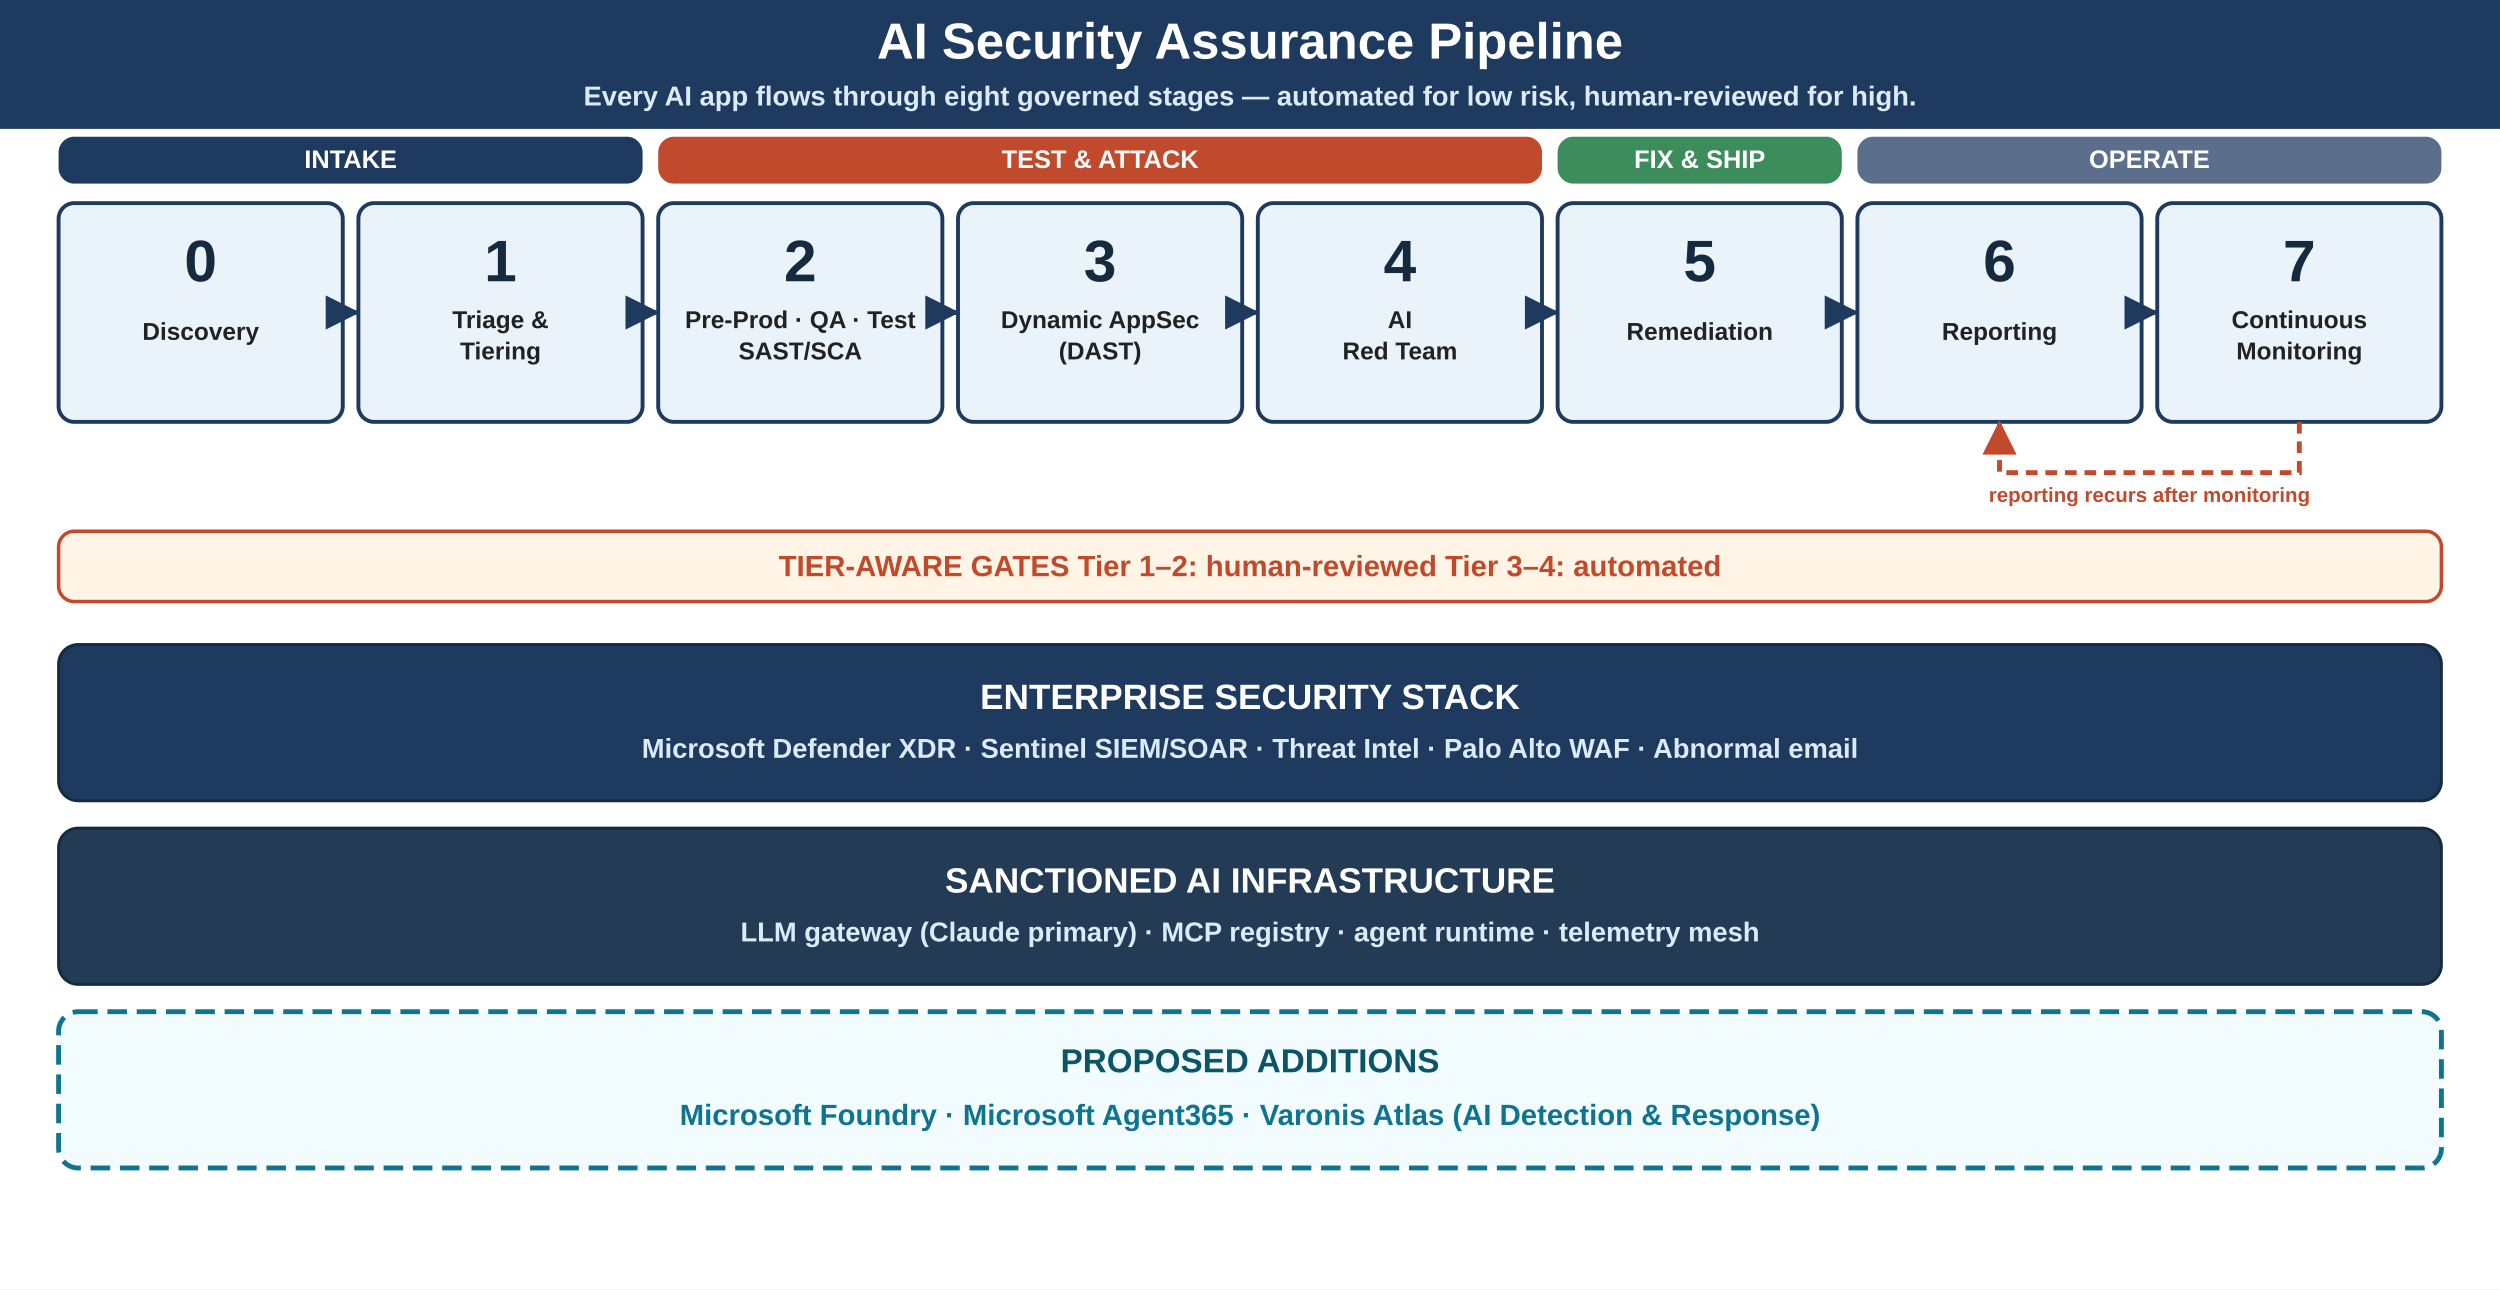
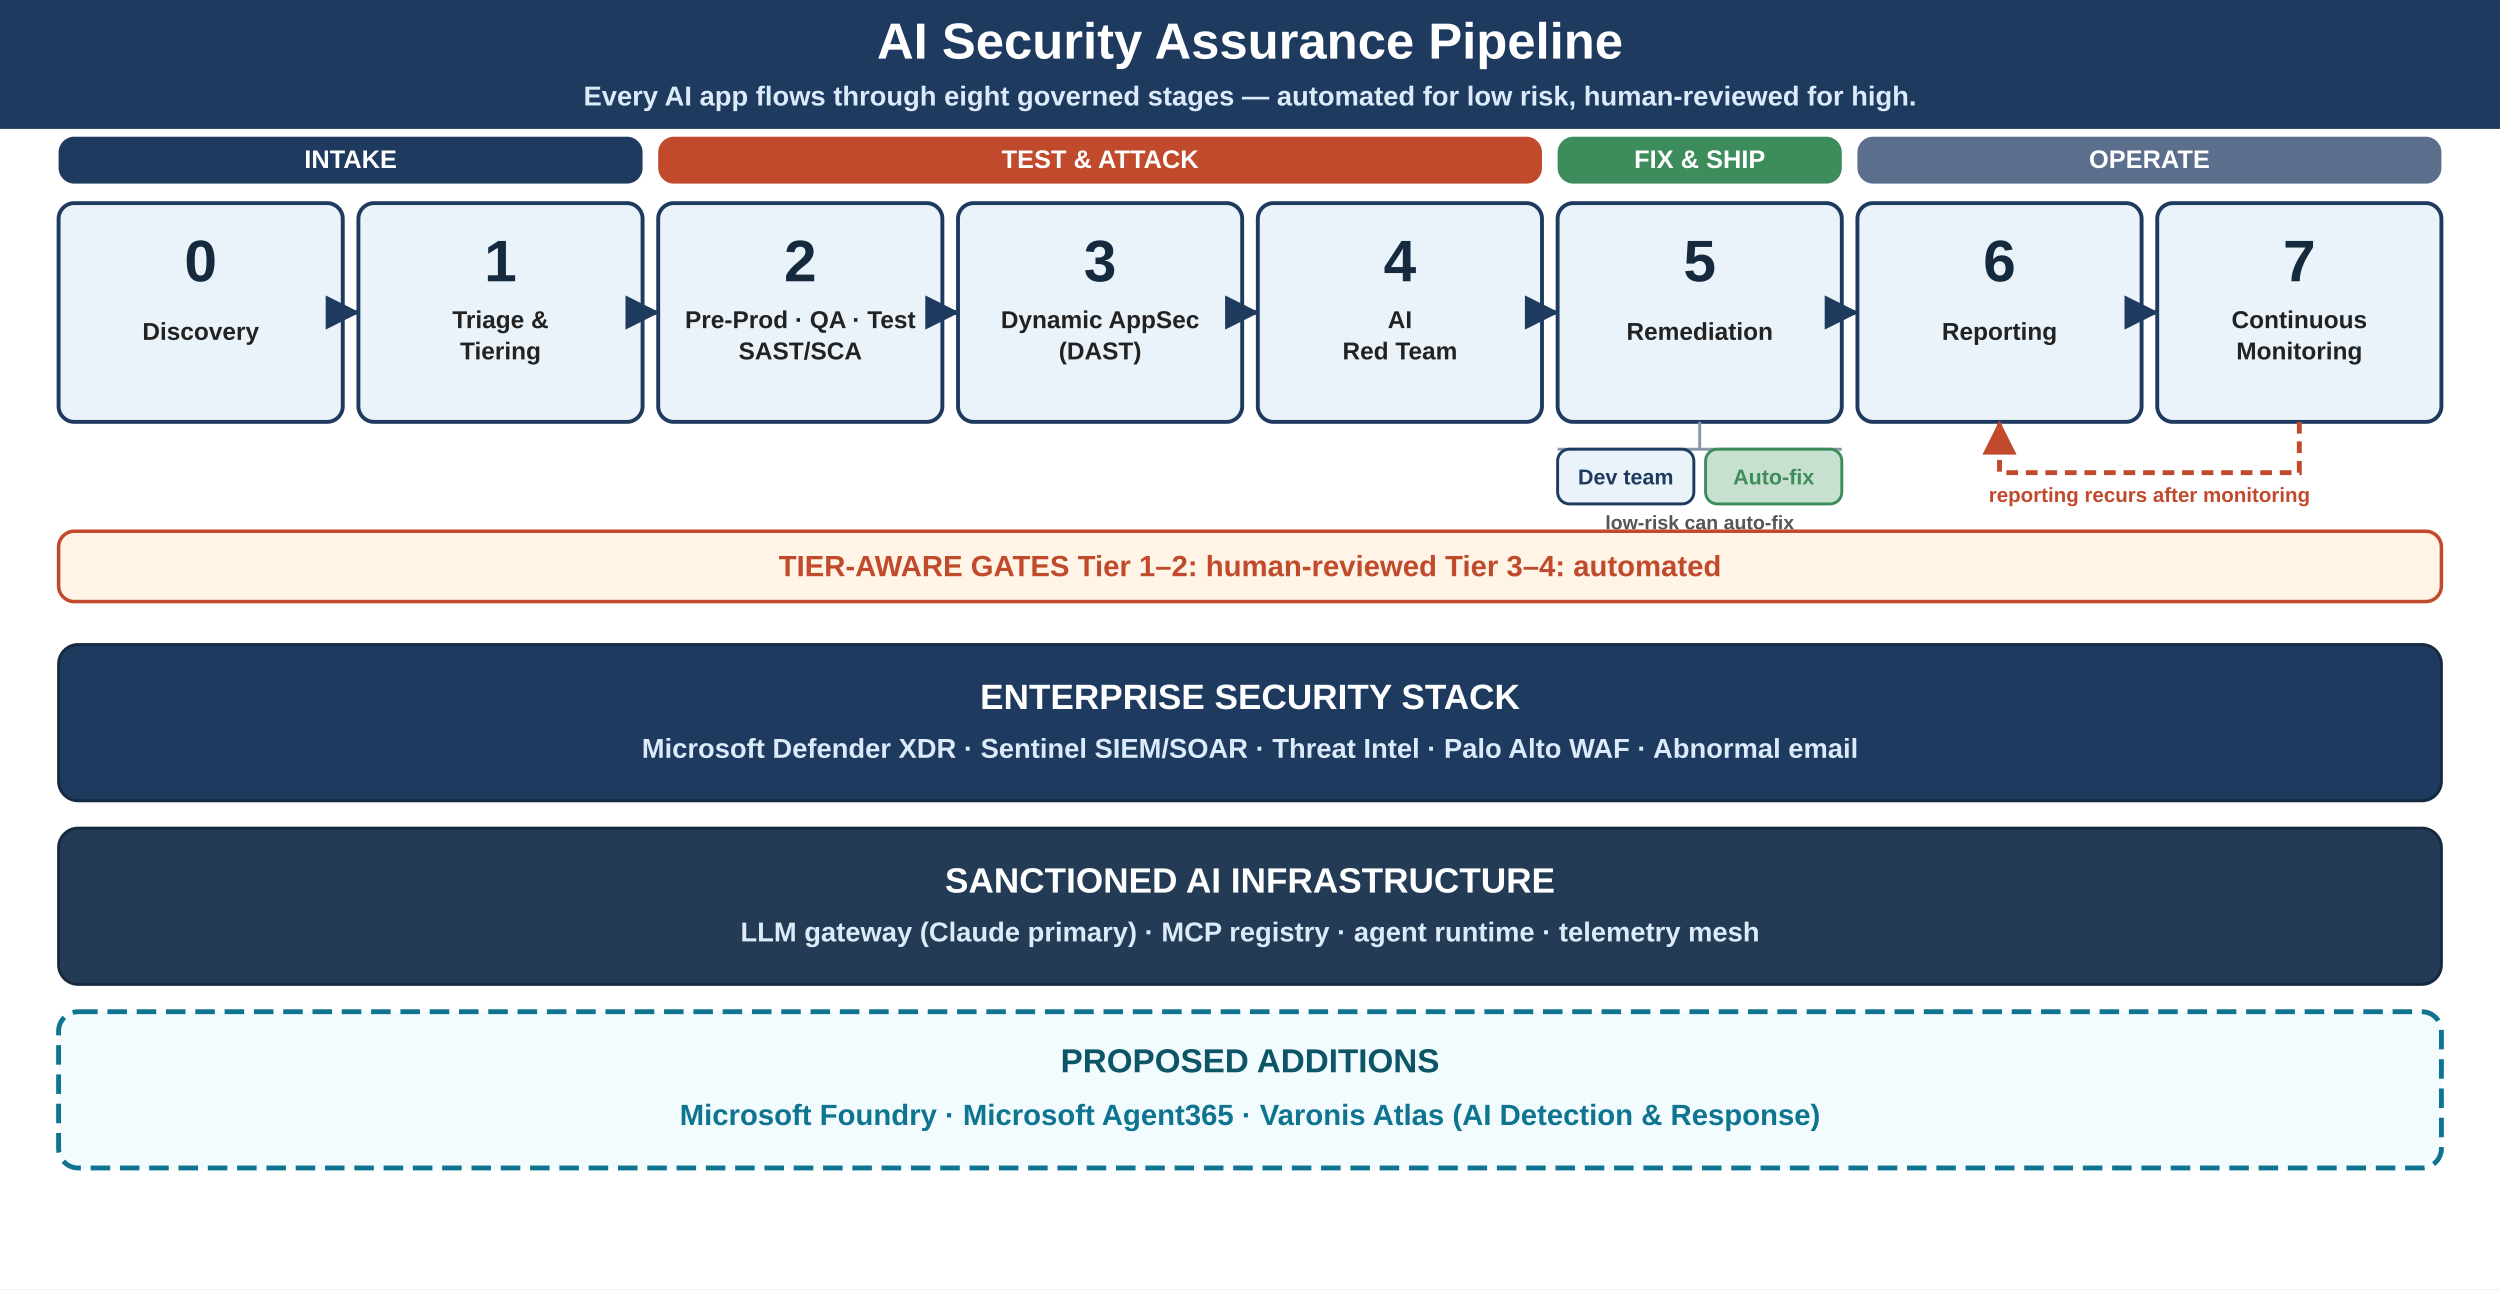
<svg xmlns="http://www.w3.org/2000/svg" width="1280" height="660" viewBox="0 0 1280 660" font-family="Arial, Helvetica, sans-serif">
  <defs>
    <marker id="arr" viewBox="0 0 10 10" refX="9" refY="5" markerWidth="7" markerHeight="7" orient="auto-start-reverse">
      <path d="M 0 0 L 10 5 L 0 10 z" fill="#1F3A5F" />
    </marker>
    <marker id="arrL" viewBox="0 0 10 10" refX="9" refY="5" markerWidth="7" markerHeight="7" orient="auto-start-reverse">
      <path d="M 0 0 L 10 5 L 0 10 z" fill="#8A95A8" />
    </marker>
    <marker id="arrA" viewBox="0 0 10 10" refX="9" refY="5" markerWidth="7" markerHeight="7" orient="auto-start-reverse">
      <path d="M 0 0 L 10 5 L 0 10 z" fill="#C04A2B" />
    </marker>
  </defs>
  <rect x="0" y="0" width="1280" height="660" fill="#FFFFFF" stroke="#FFFFFF" stroke-width="0" rx="0" ry="0" />
  <rect x="0" y="0" width="1280" height="66" fill="#1F3A5F" stroke="#1F3A5F" stroke-width="0" rx="0" ry="0" />
  <text x="640.0" y="30" font-size="26" fill="#FFFFFF" text-anchor="middle" font-weight="bold">AI Security Assurance Pipeline</text>
  <text x="640.0" y="54" font-size="14" fill="#DCEBFA" text-anchor="middle" font-weight="bold">Every AI app flows through eight governed stages — automated for low risk, human-reviewed for high.</text>
  <rect x="30.0" y="70" width="299.0" height="24" fill="#1F3A5F" stroke="#1F3A5F" stroke-width="0" rx="8" ry="8" />
  <text x="179.5" y="86" font-size="13" fill="#FFFFFF" text-anchor="middle" font-weight="bold">INTAKE</text>
  <rect x="337.0" y="70" width="452.5" height="24" fill="#C04A2B" stroke="#C04A2B" stroke-width="0" rx="8" ry="8" />
  <text x="563.25" y="86" font-size="13" fill="#FFFFFF" text-anchor="middle" font-weight="bold">TEST &amp; ATTACK</text>
  <rect x="797.5" y="70" width="145.5" height="24" fill="#3D8C5C" stroke="#3D8C5C" stroke-width="0" rx="8" ry="8" />
  <text x="870.25" y="86" font-size="13" fill="#FFFFFF" text-anchor="middle" font-weight="bold">FIX &amp; SHIP</text>
  <rect x="951.0" y="70" width="299.0" height="24" fill="#5B6E8C" stroke="#5B6E8C" stroke-width="0" rx="8" ry="8" />
  <text x="1100.5" y="86" font-size="13" fill="#FFFFFF" text-anchor="middle" font-weight="bold">OPERATE</text>
  <rect x="30.0" y="104" width="145.5" height="112" fill="#EAF3FA" stroke="#1F3A5F" stroke-width="2" rx="8" ry="8" />
  <text x="102.75" y="144" font-size="30" fill="#15293F" text-anchor="middle" font-weight="bold">0</text>
  <text x="102.75" y="174" font-size="12.5" fill="#222222" text-anchor="middle" font-weight="bold">Discovery</text>
  <line x1="176.5" y1="160.0" x2="182.5" y2="160.0" stroke="#1F3A5F" stroke-width="2.5" marker-end="url(#arr)" />
  <rect x="183.5" y="104" width="145.5" height="112" fill="#EAF3FA" stroke="#1F3A5F" stroke-width="2" rx="8" ry="8" />
  <text x="256.25" y="144" font-size="30" fill="#15293F" text-anchor="middle" font-weight="bold">1</text>
  <text x="256.25" y="168" font-size="12.5" fill="#222222" text-anchor="middle" font-weight="bold">Triage &amp;</text>
  <text x="256.25" y="184" font-size="12.5" fill="#222222" text-anchor="middle" font-weight="bold">Tiering</text>
  <line x1="330.0" y1="160.0" x2="336.0" y2="160.0" stroke="#1F3A5F" stroke-width="2.5" marker-end="url(#arr)" />
  <rect x="337.0" y="104" width="145.5" height="112" fill="#EAF3FA" stroke="#1F3A5F" stroke-width="2" rx="8" ry="8" />
  <text x="409.75" y="144" font-size="30" fill="#15293F" text-anchor="middle" font-weight="bold">2</text>
  <text x="409.75" y="168" font-size="12.5" fill="#222222" text-anchor="middle" font-weight="bold">Pre-Prod · QA · Test</text>
  <text x="409.75" y="184" font-size="12.5" fill="#222222" text-anchor="middle" font-weight="bold">SAST/SCA</text>
  <line x1="483.5" y1="160.0" x2="489.5" y2="160.0" stroke="#1F3A5F" stroke-width="2.5" marker-end="url(#arr)" />
  <rect x="490.5" y="104" width="145.5" height="112" fill="#EAF3FA" stroke="#1F3A5F" stroke-width="2" rx="8" ry="8" />
  <text x="563.25" y="144" font-size="30" fill="#15293F" text-anchor="middle" font-weight="bold">3</text>
  <text x="563.25" y="168" font-size="12.5" fill="#222222" text-anchor="middle" font-weight="bold">Dynamic AppSec</text>
  <text x="563.25" y="184" font-size="12.5" fill="#222222" text-anchor="middle" font-weight="bold">(DAST)</text>
  <line x1="637.0" y1="160.0" x2="643.0" y2="160.0" stroke="#1F3A5F" stroke-width="2.5" marker-end="url(#arr)" />
  <rect x="644.0" y="104" width="145.5" height="112" fill="#EAF3FA" stroke="#1F3A5F" stroke-width="2" rx="8" ry="8" />
  <text x="716.75" y="144" font-size="30" fill="#15293F" text-anchor="middle" font-weight="bold">4</text>
  <text x="716.75" y="168" font-size="12.5" fill="#222222" text-anchor="middle" font-weight="bold">AI</text>
  <text x="716.75" y="184" font-size="12.5" fill="#222222" text-anchor="middle" font-weight="bold">Red Team</text>
  <line x1="790.5" y1="160.0" x2="796.5" y2="160.0" stroke="#1F3A5F" stroke-width="2.5" marker-end="url(#arr)" />
  <rect x="797.5" y="104" width="145.5" height="112" fill="#EAF3FA" stroke="#1F3A5F" stroke-width="2" rx="8" ry="8" />
  <text x="870.25" y="144" font-size="30" fill="#15293F" text-anchor="middle" font-weight="bold">5</text>
  <text x="870.25" y="174" font-size="12.5" fill="#222222" text-anchor="middle" font-weight="bold">Remediation</text>
  <line x1="944.0" y1="160.0" x2="950.0" y2="160.0" stroke="#1F3A5F" stroke-width="2.5" marker-end="url(#arr)" />
  <rect x="951.0" y="104" width="145.5" height="112" fill="#EAF3FA" stroke="#1F3A5F" stroke-width="2" rx="8" ry="8" />
  <text x="1023.75" y="144" font-size="30" fill="#15293F" text-anchor="middle" font-weight="bold">6</text>
  <text x="1023.75" y="174" font-size="12.5" fill="#222222" text-anchor="middle" font-weight="bold">Reporting</text>
  <line x1="1097.5" y1="160.0" x2="1103.5" y2="160.0" stroke="#1F3A5F" stroke-width="2.5" marker-end="url(#arr)" />
  <rect x="1104.5" y="104" width="145.5" height="112" fill="#EAF3FA" stroke="#1F3A5F" stroke-width="2" rx="8" ry="8" />
  <text x="1177.25" y="144" font-size="30" fill="#15293F" text-anchor="middle" font-weight="bold">7</text>
  <text x="1177.25" y="168" font-size="12.5" fill="#222222" text-anchor="middle" font-weight="bold">Continuous</text>
  <text x="1177.25" y="184" font-size="12.5" fill="#222222" text-anchor="middle" font-weight="bold">Monitoring</text>
  <path d="M 1177.25 216 L 1177.25 242 L 1023.75 242 L 1023.75 217" fill="none" stroke="#C04A2B" stroke-width="2.5" stroke-dasharray="6 4" marker-end="url(#arrA)" />
  <text x="1100.5" y="257" font-size="10.5" fill="#C04A2B" text-anchor="middle" font-weight="bold">reporting recurs after monitoring</text>
+   <line x1="870.25" y1="216" x2="870.25" y2="230" stroke="#8A95A8" stroke-width="1.5" />
+   <line x1="797.5" y1="230" x2="943.0" y2="230" stroke="#8A95A8" stroke-width="1.5" />
+   <rect x="797.5" y="230" width="69.75" height="28" fill="#EAF3FA" stroke="#1F3A5F" stroke-width="1.5" rx="6" ry="6" />
+   <text x="832.375" y="248" font-size="11" fill="#1F3A5F" text-anchor="middle" font-weight="bold">Dev team</text>
+   <rect x="873.25" y="230" width="69.75" height="28" fill="#C8E0CF" stroke="#3D8C5C" stroke-width="1.5" rx="6" ry="6" />
+   <text x="908.125" y="248" font-size="11" fill="#3D8C5C" text-anchor="middle" font-weight="bold">Auto-fix</text>
+   <text x="870.25" y="271" font-size="10" fill="#555555" text-anchor="middle" font-weight="bold">low-risk can auto-fix</text>
  <rect x="30" y="272" width="1220" height="36" fill="#FFF4E5" stroke="#C04A2B" stroke-width="1.8" rx="8" ry="8" />
  <text x="640.0" y="295" font-size="15" fill="#C04A2B" text-anchor="middle" font-weight="bold">TIER-AWARE GATES        Tier 1–2: human-reviewed        Tier 3–4: automated</text>
  <rect x="30" y="330" width="1220" height="80" fill="#1F3A5F" stroke="#15293F" stroke-width="1.5" rx="10" ry="10" />
  <text x="640.0" y="363" font-size="18" fill="#FFFFFF" text-anchor="middle" font-weight="bold">ENTERPRISE SECURITY STACK</text>
  <text x="640.0" y="388" font-size="14" fill="#DCEBFA" text-anchor="middle" font-weight="bold">Microsoft Defender XDR  ·  Sentinel SIEM/SOAR  ·  Threat Intel  ·  Palo Alto WAF  ·  Abnormal email</text>
  <rect x="30" y="424" width="1220" height="80" fill="#243B55" stroke="#15293F" stroke-width="1.5" rx="10" ry="10" />
  <text x="640.0" y="457" font-size="18" fill="#FFFFFF" text-anchor="middle" font-weight="bold">SANCTIONED AI INFRASTRUCTURE</text>
  <text x="640.0" y="482" font-size="14" fill="#DCEBFA" text-anchor="middle" font-weight="bold">LLM gateway (Claude primary)  ·  MCP registry  ·  agent runtime  ·  telemetry mesh</text>
  <rect x="30" y="518" width="1220" height="80" fill="#F2FBFD" stroke="#0E7490" stroke-width="2.5" rx="10" ry="10" stroke-dasharray="10 5" />
  <text x="640.0" y="549" font-size="17" fill="#0B5566" text-anchor="middle" font-weight="bold">PROPOSED ADDITIONS</text>
  <text x="640.0" y="576" font-size="15" fill="#0E7490" text-anchor="middle" font-weight="bold">Microsoft Foundry      ·      Microsoft Agent365      ·      Varonis Atlas (AI Detection &amp; Response)</text>
</svg>
